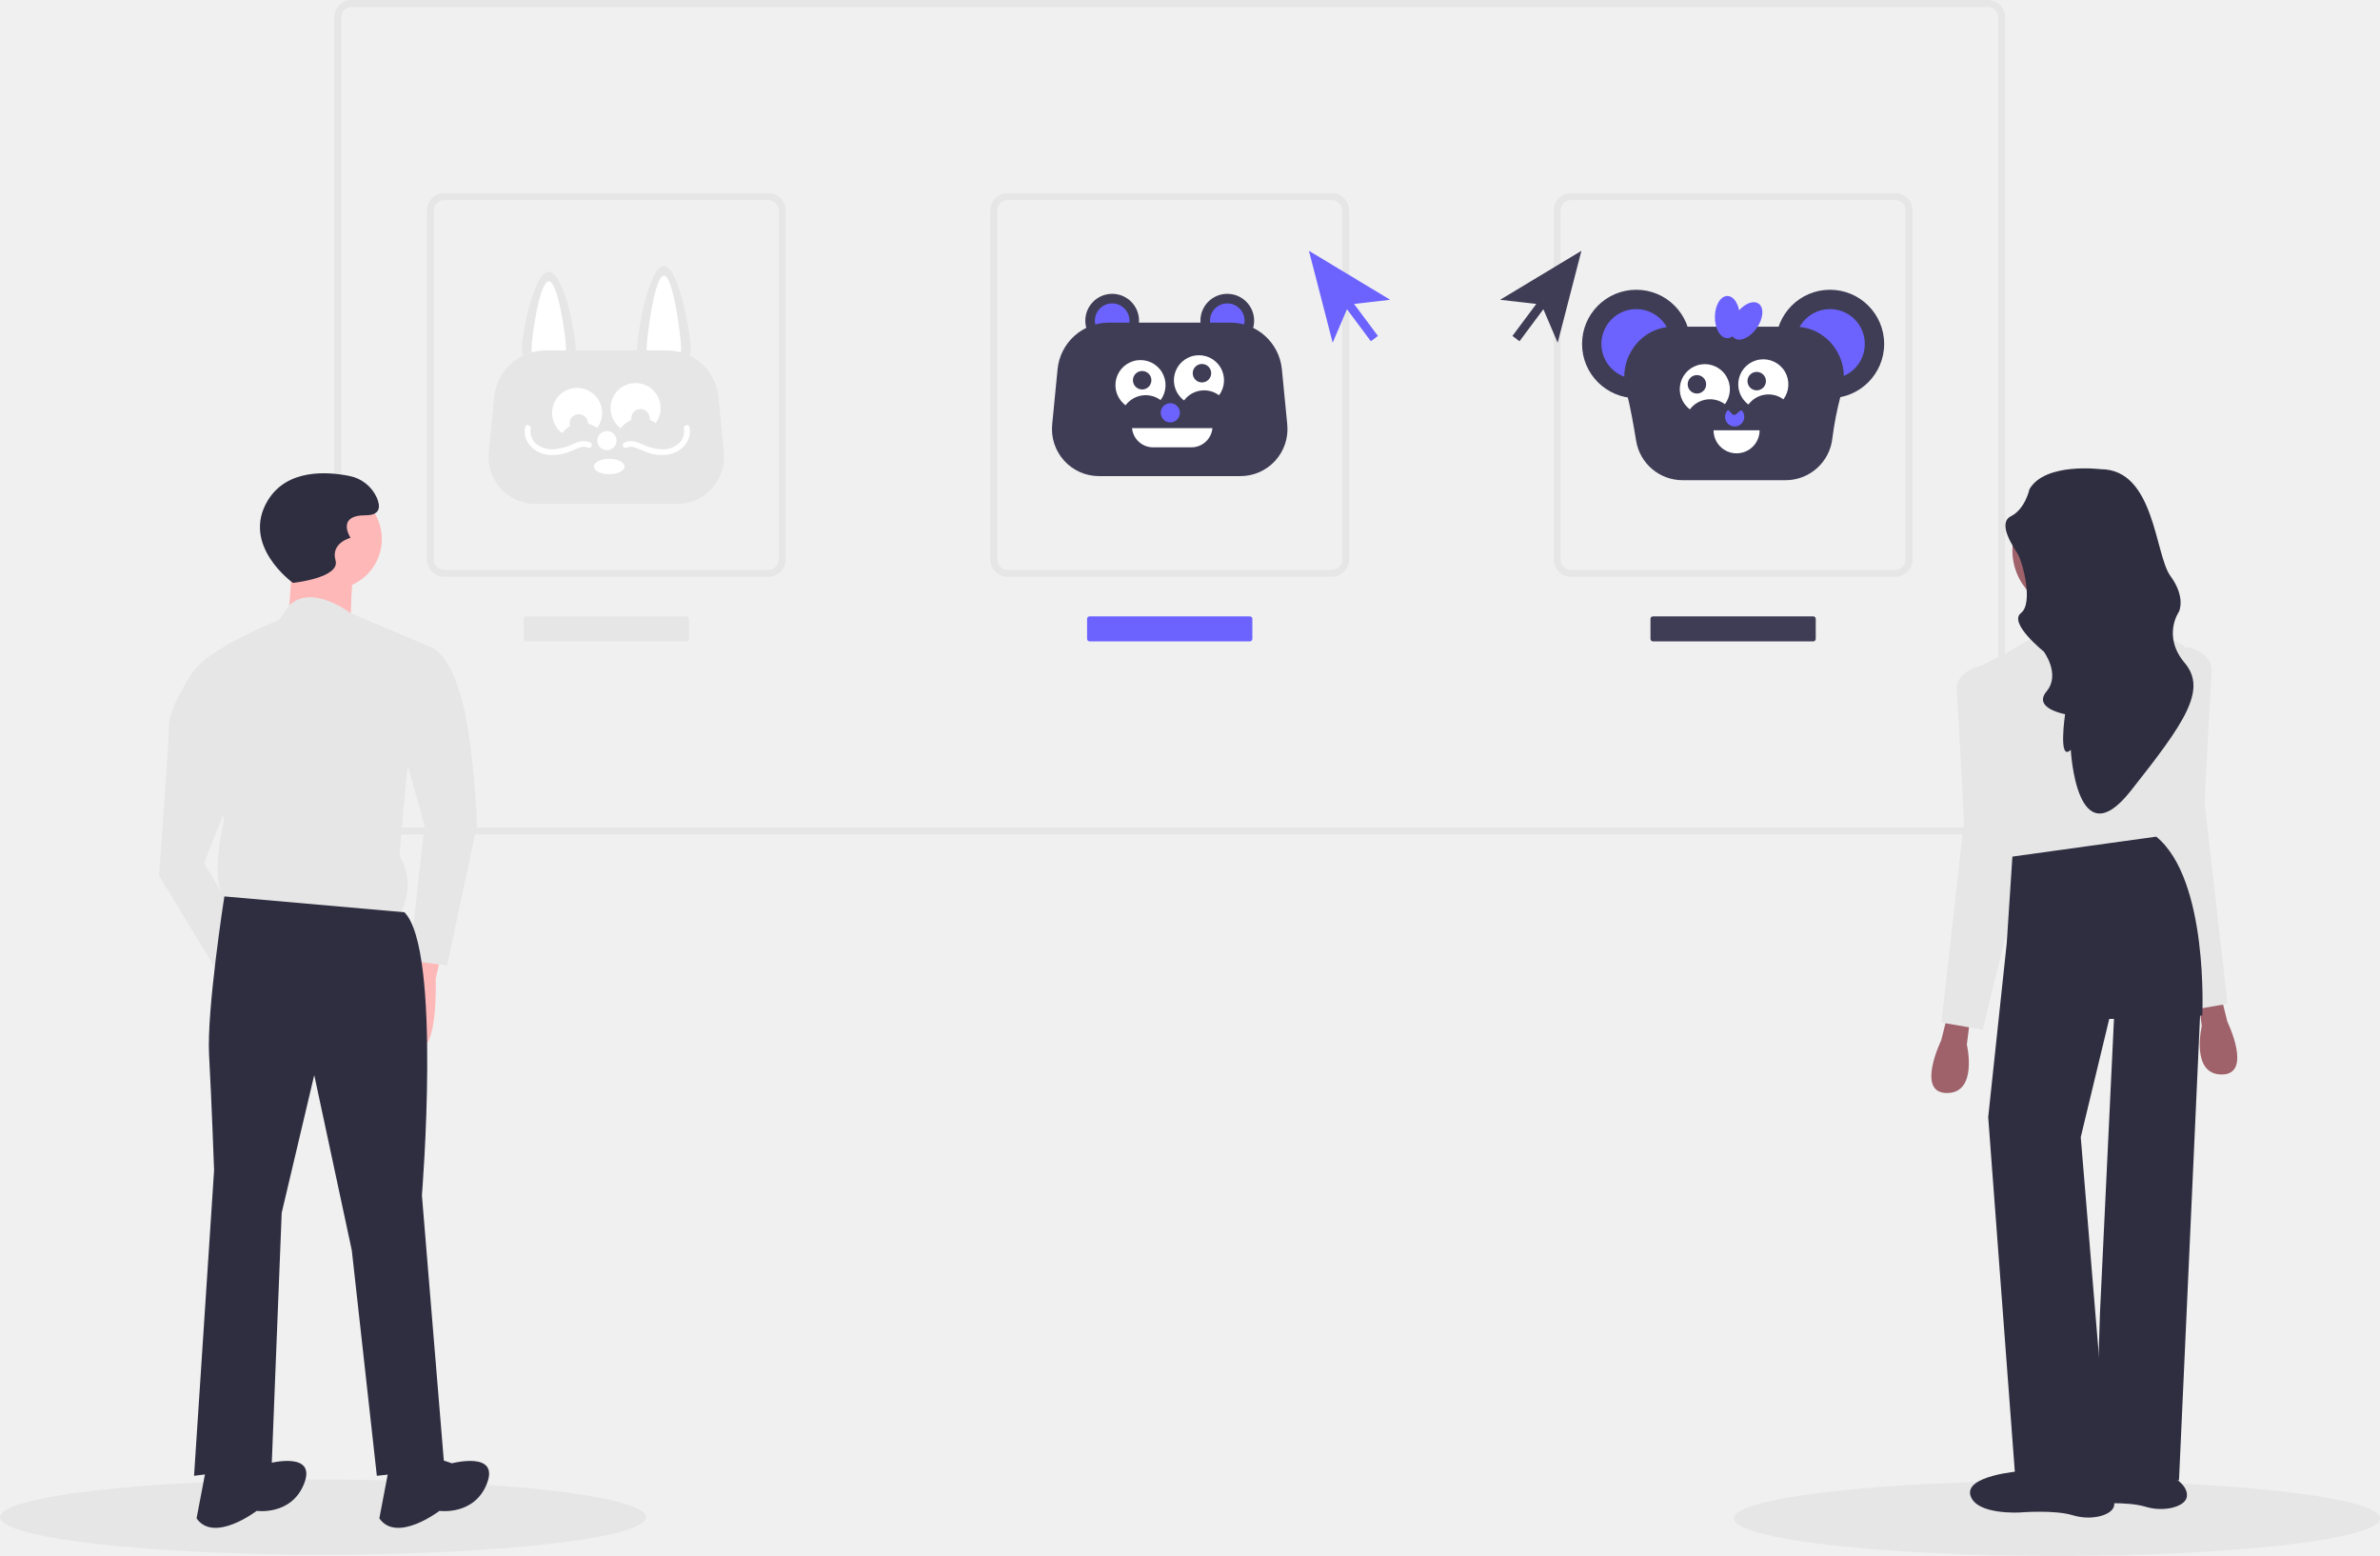
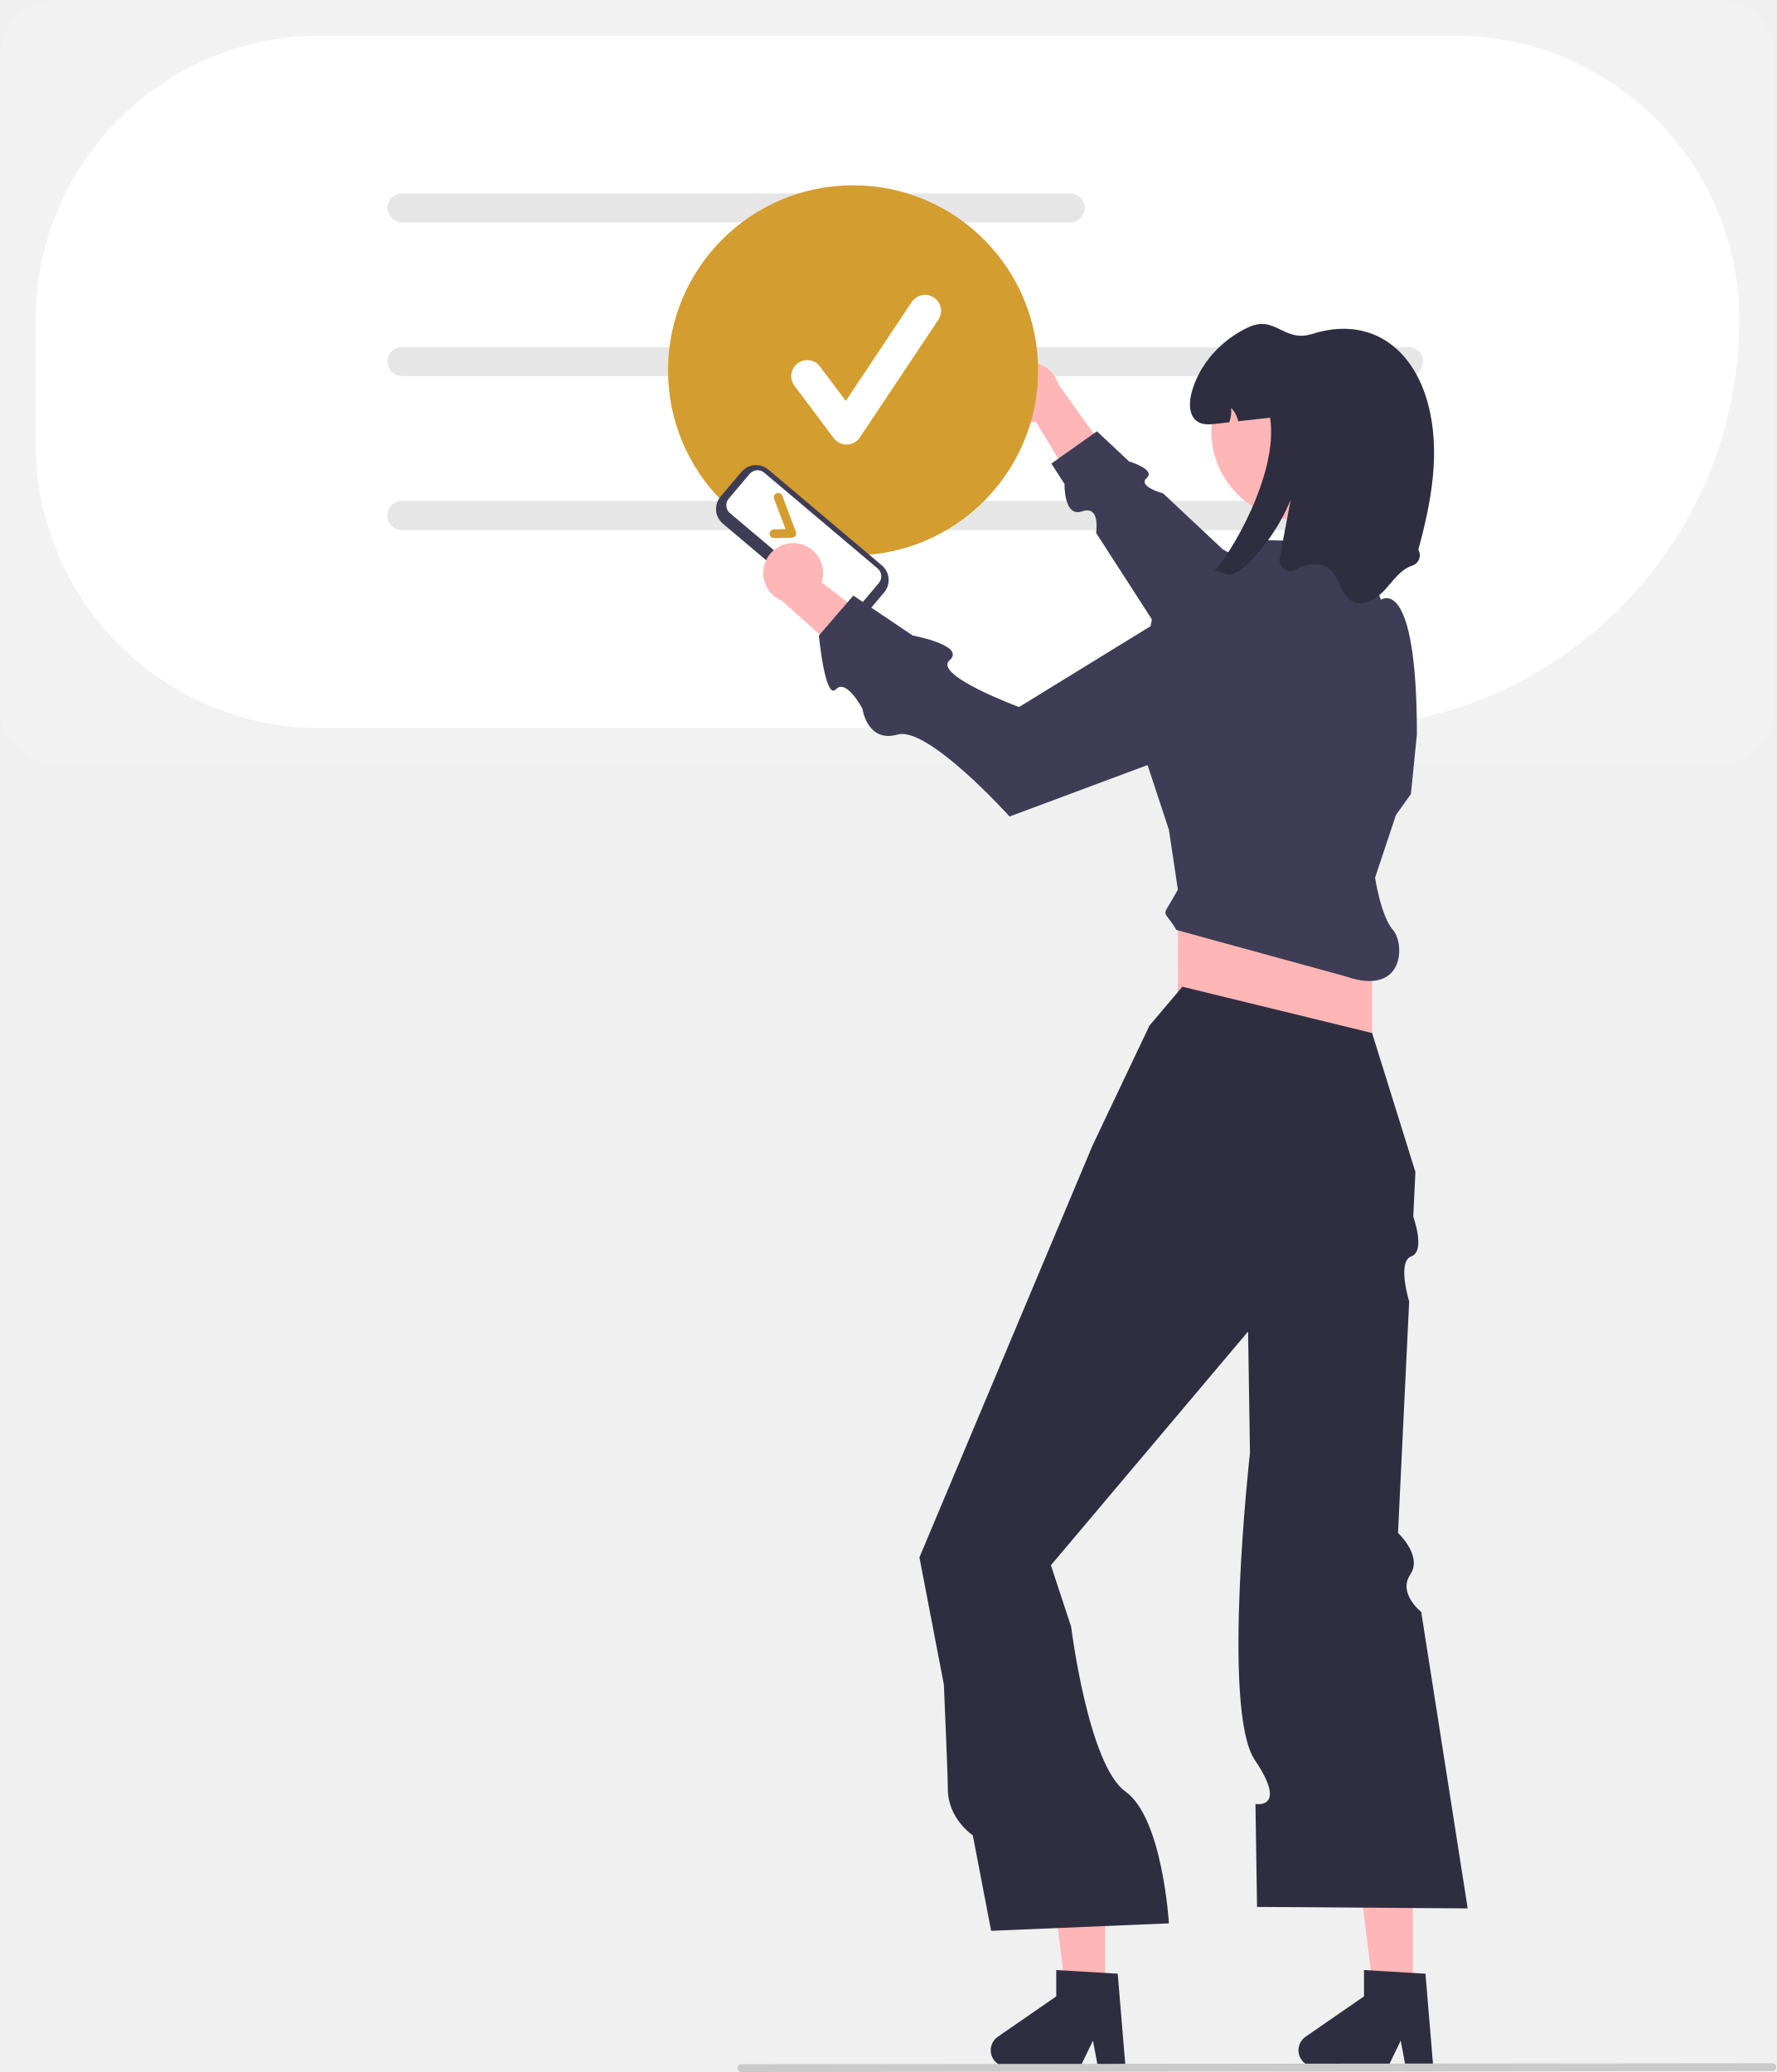
- <svg xmlns="http://www.w3.org/2000/svg" data-name="Layer 1" viewBox="0 0 950.5 621.228">
-   <ellipse cx="129" cy="605.728" rx="129" ry="15" fill="#e6e6e6" />
-   <ellipse cx="821.5" cy="606.228" rx="129" ry="15" fill="#e6e6e6" />
-   <path d="M918.632,472.576H265.171a6.924,6.924,0,0,1-6.916-6.916V146.302a6.924,6.924,0,0,1,6.916-6.916H918.632a6.924,6.924,0,0,1,6.916,6.916V465.661A6.924,6.924,0,0,1,918.632,472.576ZM265.171,142.152a4.154,4.154,0,0,0-4.15,4.15V465.661a4.154,4.154,0,0,0,4.15,4.15H918.632a4.154,4.154,0,0,0,4.15-4.15V146.302a4.154,4.154,0,0,0-4.15-4.15Z" transform="translate(-124.75 -139.3858)" fill="#e6e6e6" />
-   <circle cx="444.168" cy="128.039" r="10.726" fill="#3f3d56" />
-   <circle cx="444.168" cy="128.039" r="6.895" fill="#6c63ff" />
-   <circle cx="490.135" cy="128.039" r="10.726" fill="#3f3d56" />
-   <circle cx="490.135" cy="128.039" r="6.895" fill="#6c63ff" />
-   <path d="M567.711,268.191a20.631,20.631,0,0,0-20.608,18.695l-2.145,21.981a18.79,18.79,0,0,0,18.701,20.614h56.484a18.79,18.79,0,0,0,18.701-20.614L636.7,286.886a20.631,20.631,0,0,0-20.608-18.695Z" transform="translate(-124.75 -139.3858)" fill="#3f3d56" />
-   <path d="M597.625,299.268a10.008,10.008,0,0,1,13.98-2.067,10.009,10.009,0,1,0-13.98,2.067Z" transform="translate(-124.75 -139.3858)" fill="#fff" />
-   <path d="M574.272,301.2a10.008,10.008,0,0,1,13.98-2.067,10.009,10.009,0,1,0-13.98,2.067Z" transform="translate(-124.75 -139.3858)" fill="#fff" />
-   <circle cx="456.144" cy="151.814" r="3.687" fill="#3f3d56" />
-   <circle cx="480.024" cy="149.005" r="3.687" fill="#3f3d56" />
-   <circle cx="467.39" cy="164.813" r="3.831" fill="#6c63ff" />
-   <path d="M576.852,310.328a8.439,8.439,0,0,0,8.393,7.661h15.323a8.438,8.438,0,0,0,8.392-7.661Z" transform="translate(-124.75 -139.3858)" fill="#fff" />
-   <path d="M354.644,278.533a10.726,10.726,0,1,1-21.452,0c0-5.924,4.802-30.645,10.726-30.645S354.644,272.61,354.644,278.533Z" transform="translate(-124.75 -139.3858)" fill="#e6e6e6" />
-   <path d="M350.813,278.533a6.895,6.895,0,0,1-13.79,0c0-3.808,3.087-26.815,6.895-26.815S350.813,274.725,350.813,278.533Z" transform="translate(-124.75 -139.3858)" fill="#fff" />
-   <path d="M379.16,278.533a10.726,10.726,0,1,0,21.452,0c0-5.924-4.802-32.944-10.726-32.944S379.16,272.61,379.16,278.533Z" transform="translate(-124.75 -139.3858)" fill="#e6e6e6" />
-   <path d="M382.99,278.533a6.895,6.895,0,0,0,13.79,0c0-3.808-3.087-29.113-6.895-29.113S382.99,274.725,382.99,278.533Z" transform="translate(-124.75 -139.3858)" fill="#fff" />
-   <path d="M342.711,279.3a20.631,20.631,0,0,0-20.608,18.695l-2.145,21.981a18.79,18.79,0,0,0,18.701,20.614h56.484a18.79,18.79,0,0,0,18.701-20.614l-2.145-21.981a20.631,20.631,0,0,0-20.608-18.695Z" transform="translate(-124.75 -139.3858)" fill="#e6e6e6" />
-   <path d="M372.625,310.377a10.008,10.008,0,0,1,13.98-2.067,10.009,10.009,0,1,0-13.98,2.067Z" transform="translate(-124.75 -139.3858)" fill="#fff" />
-   <path d="M349.272,312.309a10.008,10.008,0,0,1,13.98-2.067,10.009,10.009,0,1,0-13.98,2.067Z" transform="translate(-124.75 -139.3858)" fill="#fff" />
-   <circle cx="231.144" cy="169.052" r="3.687" fill="#e6e6e6" />
-   <circle cx="255.79" cy="167.009" r="3.687" fill="#e6e6e6" />
-   <circle cx="242.39" cy="175.922" r="3.831" fill="#fff" />
-   <path d="M375.152,318.1c1.31-.682,2.804-.226,4.086.3,1.403.576,2.764,1.229,4.21,1.698a17.095,17.095,0,0,0,8.413.733c5.103-.954,9.384-5.515,8.238-10.924-.307-1.446-2.523-.834-2.216.611a6.467,6.467,0,0,1-2.06,5.939,9.731,9.731,0,0,1-6.752,2.33,20.073,20.073,0,0,1-7.841-2.009c-2.341-1.036-4.796-1.935-7.238-.664-1.313.683-.152,2.667,1.16,1.985Z" transform="translate(-124.75 -139.3858)" fill="#fff" />
-   <path d="M360.577,316.116c-2.38-1.239-4.788-.416-7.081.594a20.53,20.53,0,0,1-7.998,2.079,9.775,9.775,0,0,1-6.645-2.233,6.489,6.489,0,0,1-2.167-6.036c.306-1.443-1.909-2.059-2.216-.611-1.147,5.409,3.135,9.97,8.238,10.924a17.062,17.062,0,0,0,8.413-.733c1.446-.472,2.807-1.122,4.21-1.698,1.281-.526,2.776-.982,4.086-.3,1.31.682,2.474-1.301,1.16-1.985Z" transform="translate(-124.75 -139.3858)" fill="#fff" />
-   <ellipse cx="243.301" cy="186.264" rx="6.129" ry="3.065" fill="#fff" />
-   <circle cx="653.462" cy="137.325" r="21.637" fill="#3f3d56" />
-   <circle cx="653.462" cy="137.325" r="13.909" fill="#6c63ff" />
-   <circle cx="730.841" cy="137.325" r="21.637" fill="#3f3d56" />
-   <circle cx="730.841" cy="137.325" r="13.909" fill="#6c63ff" />
-   <path d="M793.094,269.816q-.502,0-.998.023c-12.467.585-21.086,12.789-18.048,24.895l.44,1.754c1.563,6.23,2.627,12.564,3.681,18.9a18.784,18.784,0,0,0,18.535,15.719h41.161a18.786,18.786,0,0,0,18.67-16.686,130.225,130.225,0,0,1,3.308-16.985l.678-2.701c3.038-12.106-5.58-24.309-18.048-24.895q-.496-.023-.998-.023Z" transform="translate(-124.75 -139.3858)" fill="#3f3d56" />
-   <path d="M823.008,300.893a10.008,10.008,0,0,1,13.98-2.067,10.009,10.009,0,1,0-13.98,2.067Z" transform="translate(-124.75 -139.3858)" fill="#fff" />
-   <path d="M799.655,302.825a10.008,10.008,0,0,1,13.98-2.067,10.009,10.009,0,1,0-13.98,2.067Z" transform="translate(-124.75 -139.3858)" fill="#fff" />
-   <circle cx="677.697" cy="153.439" r="3.687" fill="#3f3d56" />
-   <circle cx="701.576" cy="152.162" r="3.687" fill="#3f3d56" />
-   <path d="M821.354,305.824a3.831,3.831,0,1,1-6.752-2.478c.703-.828,1.512,1.712,2.683,1.712,1.212,0,2.531-2.501,3.233-1.622A3.815,3.815,0,0,1,821.354,305.824Z" transform="translate(-124.75 -139.3858)" fill="#6c63ff" />
-   <path d="M684.346,171.801h18.387a0,0,0,0,1,0,0v0a9.194,9.194,0,0,1-9.194,9.194h0a9.194,9.194,0,0,1-9.194-9.194v0A0,0,0,0,1,684.346,171.801Z" fill="#fff" />
-   <ellipse cx="689.853" cy="126.599" rx="4.98" ry="8.427" fill="#6c63ff" />
-   <ellipse cx="822.264" cy="267.517" rx="8.427" ry="4.98" transform="translate(6.76136 648.2703) rotate(-55.00173)" fill="#6c63ff" />
-   <path d="M431.632,369.685H302.171a6.924,6.924,0,0,1-6.916-6.916V223.41a6.924,6.924,0,0,1,6.916-6.916H431.632a6.924,6.924,0,0,1,6.916,6.916V362.769A6.924,6.924,0,0,1,431.632,369.685ZM302.171,219.261a4.154,4.154,0,0,0-4.15,4.15V362.769a4.154,4.154,0,0,0,4.15,4.15H431.632a4.154,4.154,0,0,0,4.15-4.15V223.41a4.154,4.154,0,0,0-4.15-4.15Z" transform="translate(-124.75 -139.3858)" fill="#e6e6e6" />
-   <path d="M656.632,369.685H527.171a6.924,6.924,0,0,1-6.916-6.916V223.41a6.924,6.924,0,0,1,6.916-6.916H656.632a6.924,6.924,0,0,1,6.916,6.916V362.769A6.924,6.924,0,0,1,656.632,369.685ZM527.171,219.261a4.154,4.154,0,0,0-4.15,4.15V362.769a4.154,4.154,0,0,0,4.15,4.15H656.632a4.154,4.154,0,0,0,4.15-4.15V223.41a4.154,4.154,0,0,0-4.15-4.15Z" transform="translate(-124.75 -139.3858)" fill="#e6e6e6" />
-   <path d="M881.632,369.685H752.171a6.924,6.924,0,0,1-6.916-6.916V223.41a6.924,6.924,0,0,1,6.916-6.916H881.632a6.924,6.924,0,0,1,6.916,6.916V362.769A6.924,6.924,0,0,1,881.632,369.685ZM752.171,219.261a4.154,4.154,0,0,0-4.15,4.15V362.769a4.154,4.154,0,0,0,4.15,4.15H881.632a4.154,4.154,0,0,0,4.15-4.15V223.41a4.154,4.154,0,0,0-4.15-4.15Z" transform="translate(-124.75 -139.3858)" fill="#e6e6e6" />
-   <path d="M784.902,385.468a1.001,1.001,0,0,0-1,1v8a1.001,1.001,0,0,0,1,1h64a1.001,1.001,0,0,0,1-1v-8a1.001,1.001,0,0,0-1-1Z" transform="translate(-124.75 -139.3858)" fill="#3f3d56" />
-   <path d="M559.902,385.468a1.001,1.001,0,0,0-1,1v8a1.001,1.001,0,0,0,1,1h64a1.001,1.001,0,0,0,1-1v-8a1.001,1.001,0,0,0-1-1Z" transform="translate(-124.75 -139.3858)" fill="#6c63ff" />
-   <path d="M334.902,385.468a1.001,1.001,0,0,0-1,1v8a1.001,1.001,0,0,0,1,1h64a1.001,1.001,0,0,0,1-1v-8a1.001,1.001,0,0,0-1-1Z" transform="translate(-124.75 -139.3858)" fill="#e6e6e6" />
-   <path d="M301.75,517.114l-3,13s1,30-7,27-6-29-6-29l7-13Z" transform="translate(-124.75 -139.3858)" fill="#ffb8b8" />
-   <circle cx="132.5" cy="215.228" r="20" fill="#ffb8b8" />
-   <path d="M241.75,360.114l-2,29,25,3s0-24,2-27S241.75,360.114,241.75,360.114Z" transform="translate(-124.75 -139.3858)" fill="#ffb8b8" />
-   <path d="M297.192,397.88,264.797,384.195s-15.479-11.923-24.546-3.09l-4.069,5.828S200.195,400.965,200.204,411.965l14.048,54.988s-7.973,31.007,4.029,32.996l65.005,5.943s8.99-11.008.978-25.001l2.971-33.003Z" transform="translate(-124.75 -139.3858)" fill="#e6e6e6" />
-   <path d="M275.193,398.899l21.999-1.019s7.002,1.994,12.018,20.989,6.044,49.995,6.044,49.995l-11.951,56.01L288.301,522.888l5.953-54.005L284.223,432.892Z" transform="translate(-124.75 -139.3858)" fill="#e6e6e6" />
-   <path d="M212.198,404.954l-10.844,3.388s-9.142,13.63-9.136,20.63-3.948,60.003-3.948,60.003l26.038,42.977,7.982-21.007-16.024-26.986,12.971-33.011Z" transform="translate(-124.75 -139.3858)" fill="#e6e6e6" />
-   <path d="M286.25,503.614l-71.897-6.326s-7.103,45.326-6.103,63.326,2,46,2,46l-8,122,31-4,4-101,13-55,15,70,10,90,27-3-9-109S301.25,518.614,286.25,503.614Z" transform="translate(-124.75 -139.3858)" fill="#2f2e41" />
-   <path d="M296.25,720.614l9,3s19-5,14,8-19,11-19,11-17,13-24,3l4-21Z" transform="translate(-124.75 -139.3858)" fill="#2f2e41" />
-   <path d="M223.25,720.614l9,3s19-5,14,8-19,11-19,11-17,13-24,3l4-21Z" transform="translate(-124.75 -139.3858)" fill="#2f2e41" />
-   <path d="M241.75,372.114s-21-15-10-33c7.631-12.487,23.444-11.499,32.414-9.722a15.154,15.154,0,0,1,11.086,8.722c1.5,3.5,1.5,7-4.5,7-12,0-6,9-6,9s-8,2-6,9S241.75,372.114,241.75,372.114Z" transform="translate(-124.75 -139.3858)" fill="#2f2e41" />
-   <path d="M960.571,723.339s-22.177,1.706-19.902,9.667,19.902,6.824,19.902,6.824,13.647-1.137,21.039,1.137,15.922,0,16.49-3.98-3.98-6.824-3.98-6.824l-2.843-5.686Z" transform="translate(-124.75 -139.3858)" fill="#2f2e41" />
-   <path d="M902.287,545.642,900.012,554.74s-10.235,21.039,2.275,21.039,7.961-19.333,7.961-19.333l1.137-9.098Z" transform="translate(-124.75 -139.3858)" fill="#9f616a" />
-   <path d="M1012.032,538.25l2.275,9.098s10.235,21.039-2.275,21.039-7.961-19.333-7.961-19.333l-1.137-9.098Z" transform="translate(-124.75 -139.3858)" fill="#9f616a" />
-   <circle cx="828.145" cy="219.745" r="24.451" fill="#9f616a" />
-   <path d="M945.503,377.896s2.843,13.079,1.137,19.333,35.255-1.137,35.255-1.137-13.078-21.608-12.51-22.177Z" transform="translate(-124.75 -139.3858)" fill="#9f616a" />
-   <path d="M951.126,392.374s-10.238-2.834-13.647.581-23.302,13.099-23.302,13.099l13.72,83.577,59.126-13.13,10.166-79.049s-16.133-9.441-18.873-7.554S951.126,392.374,951.126,392.374Z" transform="translate(-124.75 -139.3858)" fill="#e6e6e6" />
-   <path d="M918.727,406.618l-2.731-1.461s-10.347,2.041-9.772,10.002,2.889,52.311,2.889,52.311l-9.028,80.185,16.493,2.829,16.432-67.113Z" transform="translate(-124.75 -139.3858)" fill="#e6e6e6" />
-   <path d="M995.485,399.159l2.728-1.466s10.351,2.023,9.789,9.985-2.797,52.316-2.797,52.316l9.168,80.169-16.488,2.858-16.549-67.084Z" transform="translate(-124.75 -139.3858)" fill="#e6e6e6" />
-   <path d="M928.444,481.387l-2.275,34.686-7.392,69.373,10.804,143.863,37.53,1.137L955.738,593.407l11.373-47.196,37.174-1.377s2.63-54.349-18.409-71.408Z" transform="translate(-124.75 -139.3858)" fill="#2f2e41" />
-   <polygon points="844.635 398.864 838.664 524.247 836.674 587.649 870.223 591.061 878.688 404.602 865.674 391.472 844.635 398.864" fill="#2f2e41" />
-   <path d="M963.699,326.719s-22.177-2.843-28.432,7.961c0,0-1.706,7.961-7.392,10.804s1.137,12.51,2.843,15.353,6.255,19.333,1.137,23.314,9.098,15.353,9.098,15.353,6.824,9.098,1.137,15.922,7.392,9.098,7.392,9.098-2.843,19.333,2.275,14.216c0,0,2.275,43.785,23.882,16.49s30.706-40.373,21.608-51.177-2.275-20.471-2.275-20.471,2.843-5.686-3.412-14.216S985.307,326.719,963.699,326.719Z" transform="translate(-124.75 -139.3858)" fill="#2f2e41" />
-   <path d="M931.571,726.751s-22.177,1.706-19.902,9.667,19.902,6.824,19.902,6.824,13.647-1.137,21.039,1.137,15.922,0,16.49-3.98-3.98-6.824-3.98-6.824l-2.843-5.686Z" transform="translate(-124.75 -139.3858)" fill="#2f2e41" />
-   <polygon points="555.214 119.691 522.749 100.132 532.23 136.83 537.945 123.46 547.477 136.242 550.304 134.134 540.772 121.352 555.214 119.691" fill="#6c63ff" />
-   <polygon points="599.108 119.691 631.573 100.132 622.092 136.83 616.377 123.46 606.845 136.242 604.018 134.134 613.55 121.352 599.108 119.691" fill="#3f3d56" />
+ <svg xmlns="http://www.w3.org/2000/svg" data-name="Layer 1" viewBox="0 0 543.219 633.601">
+   <path d="M854.052,366.728H345.482a17.112,17.112,0,0,1-17.092-17.092V150.291a17.112,17.112,0,0,1,17.092-17.092H854.052a17.112,17.112,0,0,1,17.092,17.092V349.636A17.112,17.112,0,0,1,854.052,366.728Z" transform="translate(-328.3903 -133.1994)" fill="#f2f2f2" />
+   <path d="M735.442,355.827H426.21a87.014,87.014,0,0,1-86.916-86.916V231.026a87.015,87.015,0,0,1,86.916-86.917h347.118a87.015,87.015,0,0,1,86.916,86.917A124.943,124.943,0,0,1,735.442,355.827Z" transform="translate(-328.3903 -133.1994)" fill="#fff" />
+   <path d="M655.673,201.175H451.267a4.408,4.408,0,1,1,0-8.816H655.673a4.408,4.408,0,0,1,0,8.816Z" transform="translate(-328.3903 -133.1994)" fill="#e6e6e6" />
+   <path d="M759.147,248.206H451.267a4.408,4.408,0,1,1,0-8.816H759.147a4.408,4.408,0,0,1,0,8.816Z" transform="translate(-328.3903 -133.1994)" fill="#e6e6e6" />
+   <path d="M759.147,295.237H451.267a4.408,4.408,0,1,1,0-8.816H759.147a4.408,4.408,0,0,1,0,8.816Z" transform="translate(-328.3903 -133.1994)" fill="#e6e6e6" />
+   <path d="M759.147,295.237H451.267a4.408,4.408,0,1,1,0-8.816H759.147a4.408,4.408,0,0,1,0,8.816Z" transform="translate(-328.3903 -133.1994)" fill="#e6e6e6" />
+   <path d="M634.103,253.604a9.088,9.088,0,0,0,11.007,8.547l16.811,27.578,7.155-15.182L652.015,250.686a9.138,9.138,0,0,0-17.912,2.918Z" transform="translate(-328.3903 -133.1994)" fill="#ffb6b6" />
+   <path d="M760.255,332.64,702.323,301.216,684.05,284.072s-7.944-2.127-5.02-4.71-5.408-5.074-5.408-5.074l-9.809-9.203L649.873,274.948l4.034,6.253s-.278,10.352,5.393,8.361,4.254,6.594,4.254,6.594l33.85,52.471Z" transform="translate(-328.3903 -133.1994)" fill="#3f3d56" />
+   <circle cx="260.855" cy="113.249" r="56.586" fill="#d49d2f" />
+   <polygon points="432.044 611.601 420.278 611.601 414.679 566.219 432.044 566.219 432.044 611.601" fill="#ffb6b6" />
+   <path d="M766.644,765.186h-8.438l-1.506-7.966-3.857,7.966H730.465a5.031,5.031,0,0,1-2.859-9.17l17.871-12.342V735.62l18.797,1.122Z" transform="translate(-328.3903 -133.1994)" fill="#2f2e41" />
+   <polygon points="337.942 611.601 326.176 611.601 320.577 566.219 337.942 566.219 337.942 611.601" fill="#ffb6b6" />
+   <path d="M672.542,765.186h-8.438l-1.506-7.966L658.741,765.186H636.363a5.031,5.031,0,0,1-2.859-9.17l17.871-12.342V735.62l18.797,1.122Z" transform="translate(-328.3903 -133.1994)" fill="#2f2e41" />
+   <rect x="360.175" y="268.381" width="59.385" height="67.607" fill="#ffb6b6" />
+   <path d="M689.936,434.927l-10.05,11.877L662.527,483.349,618.788,587.418l-9.25,22.009,7.47,38.907s1.209,27.411,1.209,31.898c0,9.136,7.641,14.198,7.641,14.198l5.606,29.198,54.36-2.284s-1.897-32.185-13.282-40.303-16.619-50.429-16.619-50.429l-6.186-18.772,60.298-71.478.389,24.985.188,12.093s-8.83,78.656,1.463,93.921.21,13.469.21,13.469l.49,31.488,64.41.457L762.976,626.121s-7.215-5.697-3.355-11.424-3.742-12.741-3.742-12.741l3.41-70.772s-3.775-12.224.665-13.813.583-12.101.583-12.101l.66-13.698-13.247-42.483Z" transform="translate(-328.3903 -133.1994)" fill="#2f2e41" />
+   <path d="M748.864,401.581l6.395-19.186,4.568-6.395,1.827-18.272c0-49.335-11.004-41.12-11.004-41.12l-6.354-17.351-29.236-.914L696.331,316.158l-15.531,5.482-6.082,31.602,11.107,33.721,2.741,18.272c-5.228,9.652-4.786,5.087-.457,12.334l51.619,14.161c18.272,6.395,18.272-10.05,14.608-14.161C750.672,413.458,748.864,401.581,748.864,401.581Z" transform="translate(-328.3903 -133.1994)" fill="#3f3d56" />
+   <circle cx="397.511" cy="131.907" r="27.102" fill="#ffb6b6" />
+   <path d="M699.506,307.834" transform="translate(-328.3903 -133.1994)" fill="#2f2e41" />
+   <path d="M762.084,301.284a3.329,3.329,0,0,1-1.855,4.87c-3.636,1.206-5.875,4.723-8.487,7.537-2.604,2.805-6.797,5.135-10.123,3.225-3.316-1.9-3.545-6.752-6.322-9.383-2.704-2.558-7.199-2.248-10.379-.302l-.095.058a3.351,3.351,0,0,1-5.127-3.41q1.671-8.887,3.34-17.772a59.761,59.761,0,0,1-12.507,18.912,13.757,13.757,0,0,1-5.427,3.819c-1.9.603-3.746-1.361-5.591-1.005,4.586-4.011,20.008-29.72,17.249-46.905q-4.865.548-9.73,1.096A8.943,8.943,0,0,0,704.855,257.924a10.51,10.51,0,0,1-.557,4.413c-1.352.155-2.713.302-4.066.457-1.882.21-3.929.393-5.546-.594-2.695-1.644-2.777-5.536-2.01-8.606,2.248-8.926,9.063-16.39,17.404-20.3,8.341-3.901,10.808,4.787,19.597,2.01,17.359-5.482,30.661,3.892,35.348,21.287C768.963,271.181,766.104,286.666,762.084,301.284Z" transform="translate(-328.3903 -133.1994)" fill="#2f2e41" />
+   <path d="M837.116,765.776H803.929l-.143-.259c-.424-.77-.834-1.585-1.217-2.423-3.418-7.318-4.863-15.688-6.138-23.073l-.96-5.566a3.437,3.437,0,0,1,5.41-3.362q7.565,5.505,15.136,10.999c1.911,1.391,4.094,3,6.184,4.739.202-.979.413-1.962.624-2.931a3.439,3.439,0,0,1,6.281-1.086l3.883,6.238c2.832,4.556,5.332,9.045,4.822,13.887a.756.756,0,0,1-.013.176,10.947,10.947,0,0,1-.563,2.331Z" transform="translate(-328.3903 -133.1994)" fill="#f0f0f0" />
+   <path d="M870.425,766.493l-315.358.307a1.191,1.191,0,0,1,0-2.381l315.358-.307a1.191,1.191,0,0,1,0,2.381Z" transform="translate(-328.3903 -133.1994)" fill="#cacaca" />
+   <path d="M584.101,322.609l-34.688-29.294a5.865,5.865,0,0,1-.696-8.257l6.384-7.56a5.865,5.865,0,0,1,8.257-.696l34.688,29.294a5.865,5.865,0,0,1,.696,8.257l-6.384,7.56A5.865,5.865,0,0,1,584.101,322.609Z" transform="translate(-328.3903 -133.1994)" fill="#3f3d56" />
+   <path d="M551.234,285.668a3.161,3.161,0,0,0,.375,4.449l34.688,29.294a3.161,3.161,0,0,0,4.449-.375l6.384-7.56a3.161,3.161,0,0,0-.375-4.449l-34.688-29.294a3.161,3.161,0,0,0-4.449.375Z" transform="translate(-328.3903 -133.1994)" fill="#fff" />
+   <path d="M571.598,297.056a1.333,1.333,0,0,1-1.054.558l-5.45.125a1.334,1.334,0,1,1-.061-2.667l3.566-.082-3.511-9.265a1.334,1.334,0,0,1,2.494-.945l4.18,11.028a1.334,1.334,0,0,1-.141,1.218Z" transform="translate(-328.3903 -133.1994)" fill="#d49d2f" />
+   <path d="M572.297,299.384a9.088,9.088,0,0,1,7.3,11.871l25.586,19.709-15.87,5.461-21.864-19.554a9.138,9.138,0,0,1,4.848-17.489Z" transform="translate(-328.3903 -133.1994)" fill="#ffb6b6" />
+   <path d="M705.505,309.129l-65.509,40.278s-26.413-9.773-21.251-14.297-11.271-7.583-11.271-7.583l-18.153-12.213-10.534,12.242s1.919,19.885,5.185,16.442,8.147,5.963,8.147,5.963,1.443,10.502,10.739,7.859S637.101,382.882,637.101,382.882l80.622-30.069Z" transform="translate(-328.3903 -133.1994)" fill="#3f3d56" />
+   <path d="M587.255,269.147a4.891,4.891,0,0,1-3.913-1.957l-11.998-15.997a4.892,4.892,0,1,1,7.827-5.87l7.849,10.465,20.16-30.24a4.892,4.892,0,0,1,8.141,5.427l-23.996,35.994a4.894,4.894,0,0,1-3.935,2.177C587.346,269.146,587.301,269.147,587.255,269.147Z" transform="translate(-328.3903 -133.1994)" fill="#fff" />
</svg>
